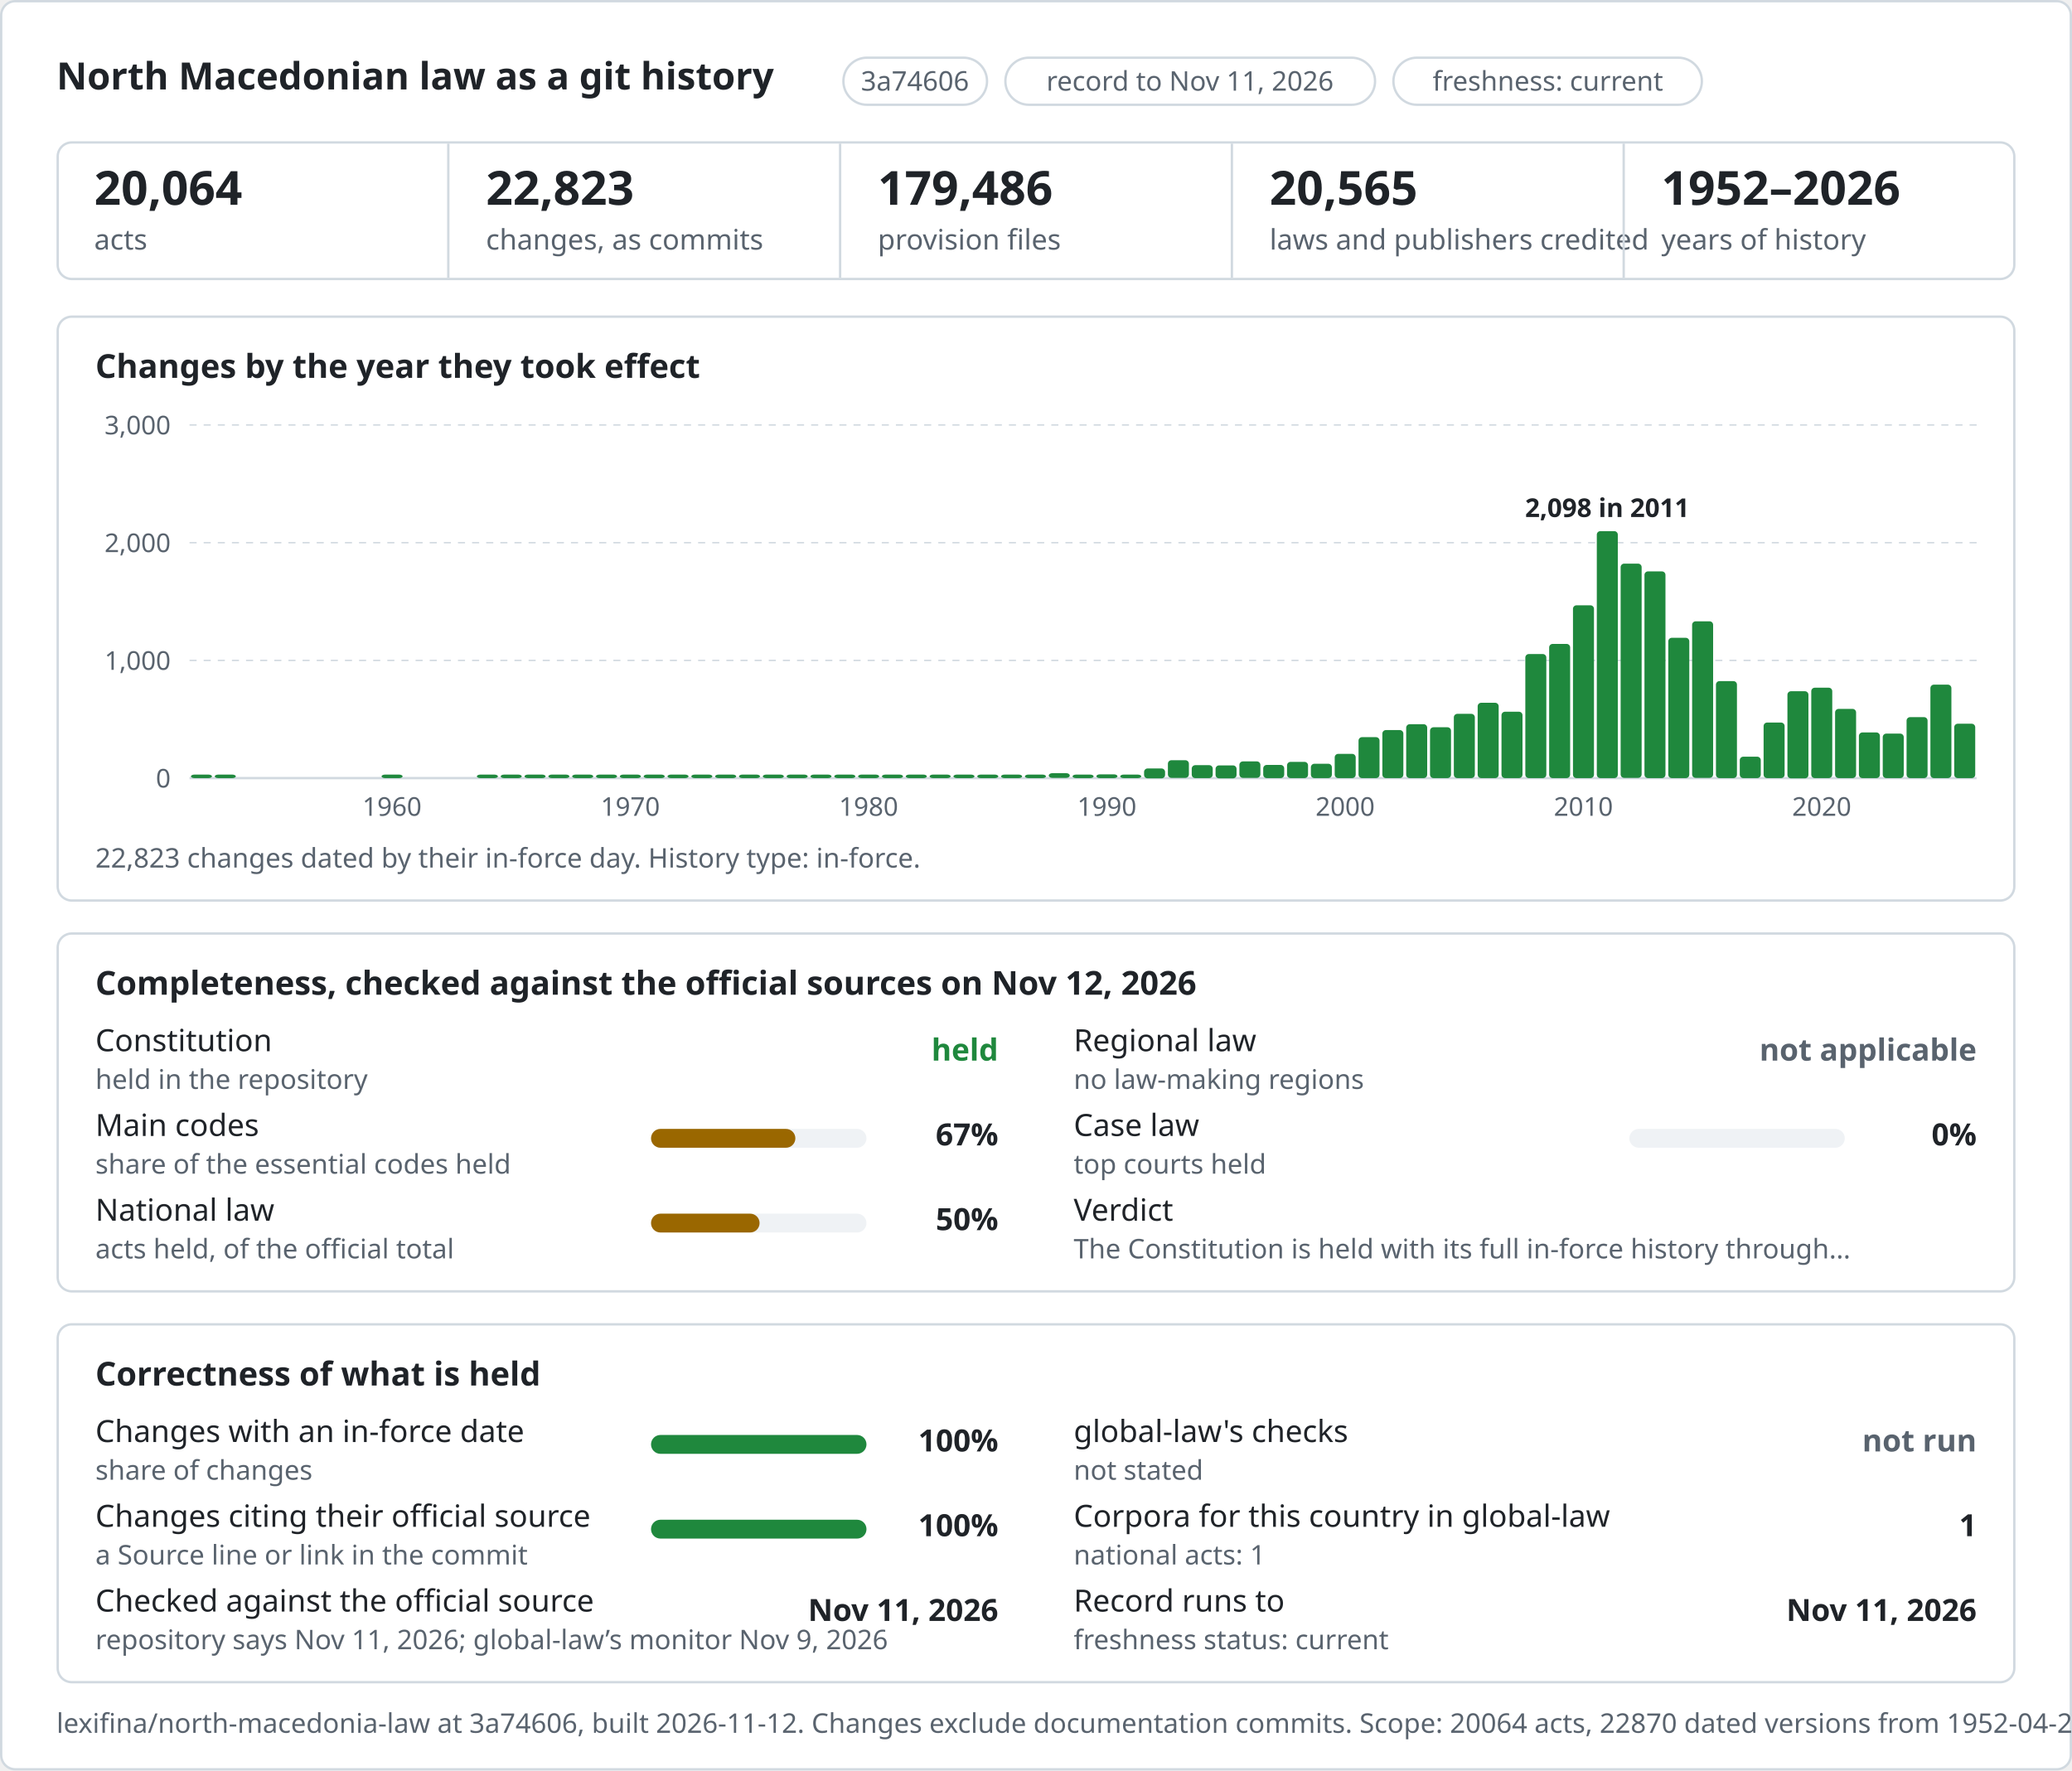
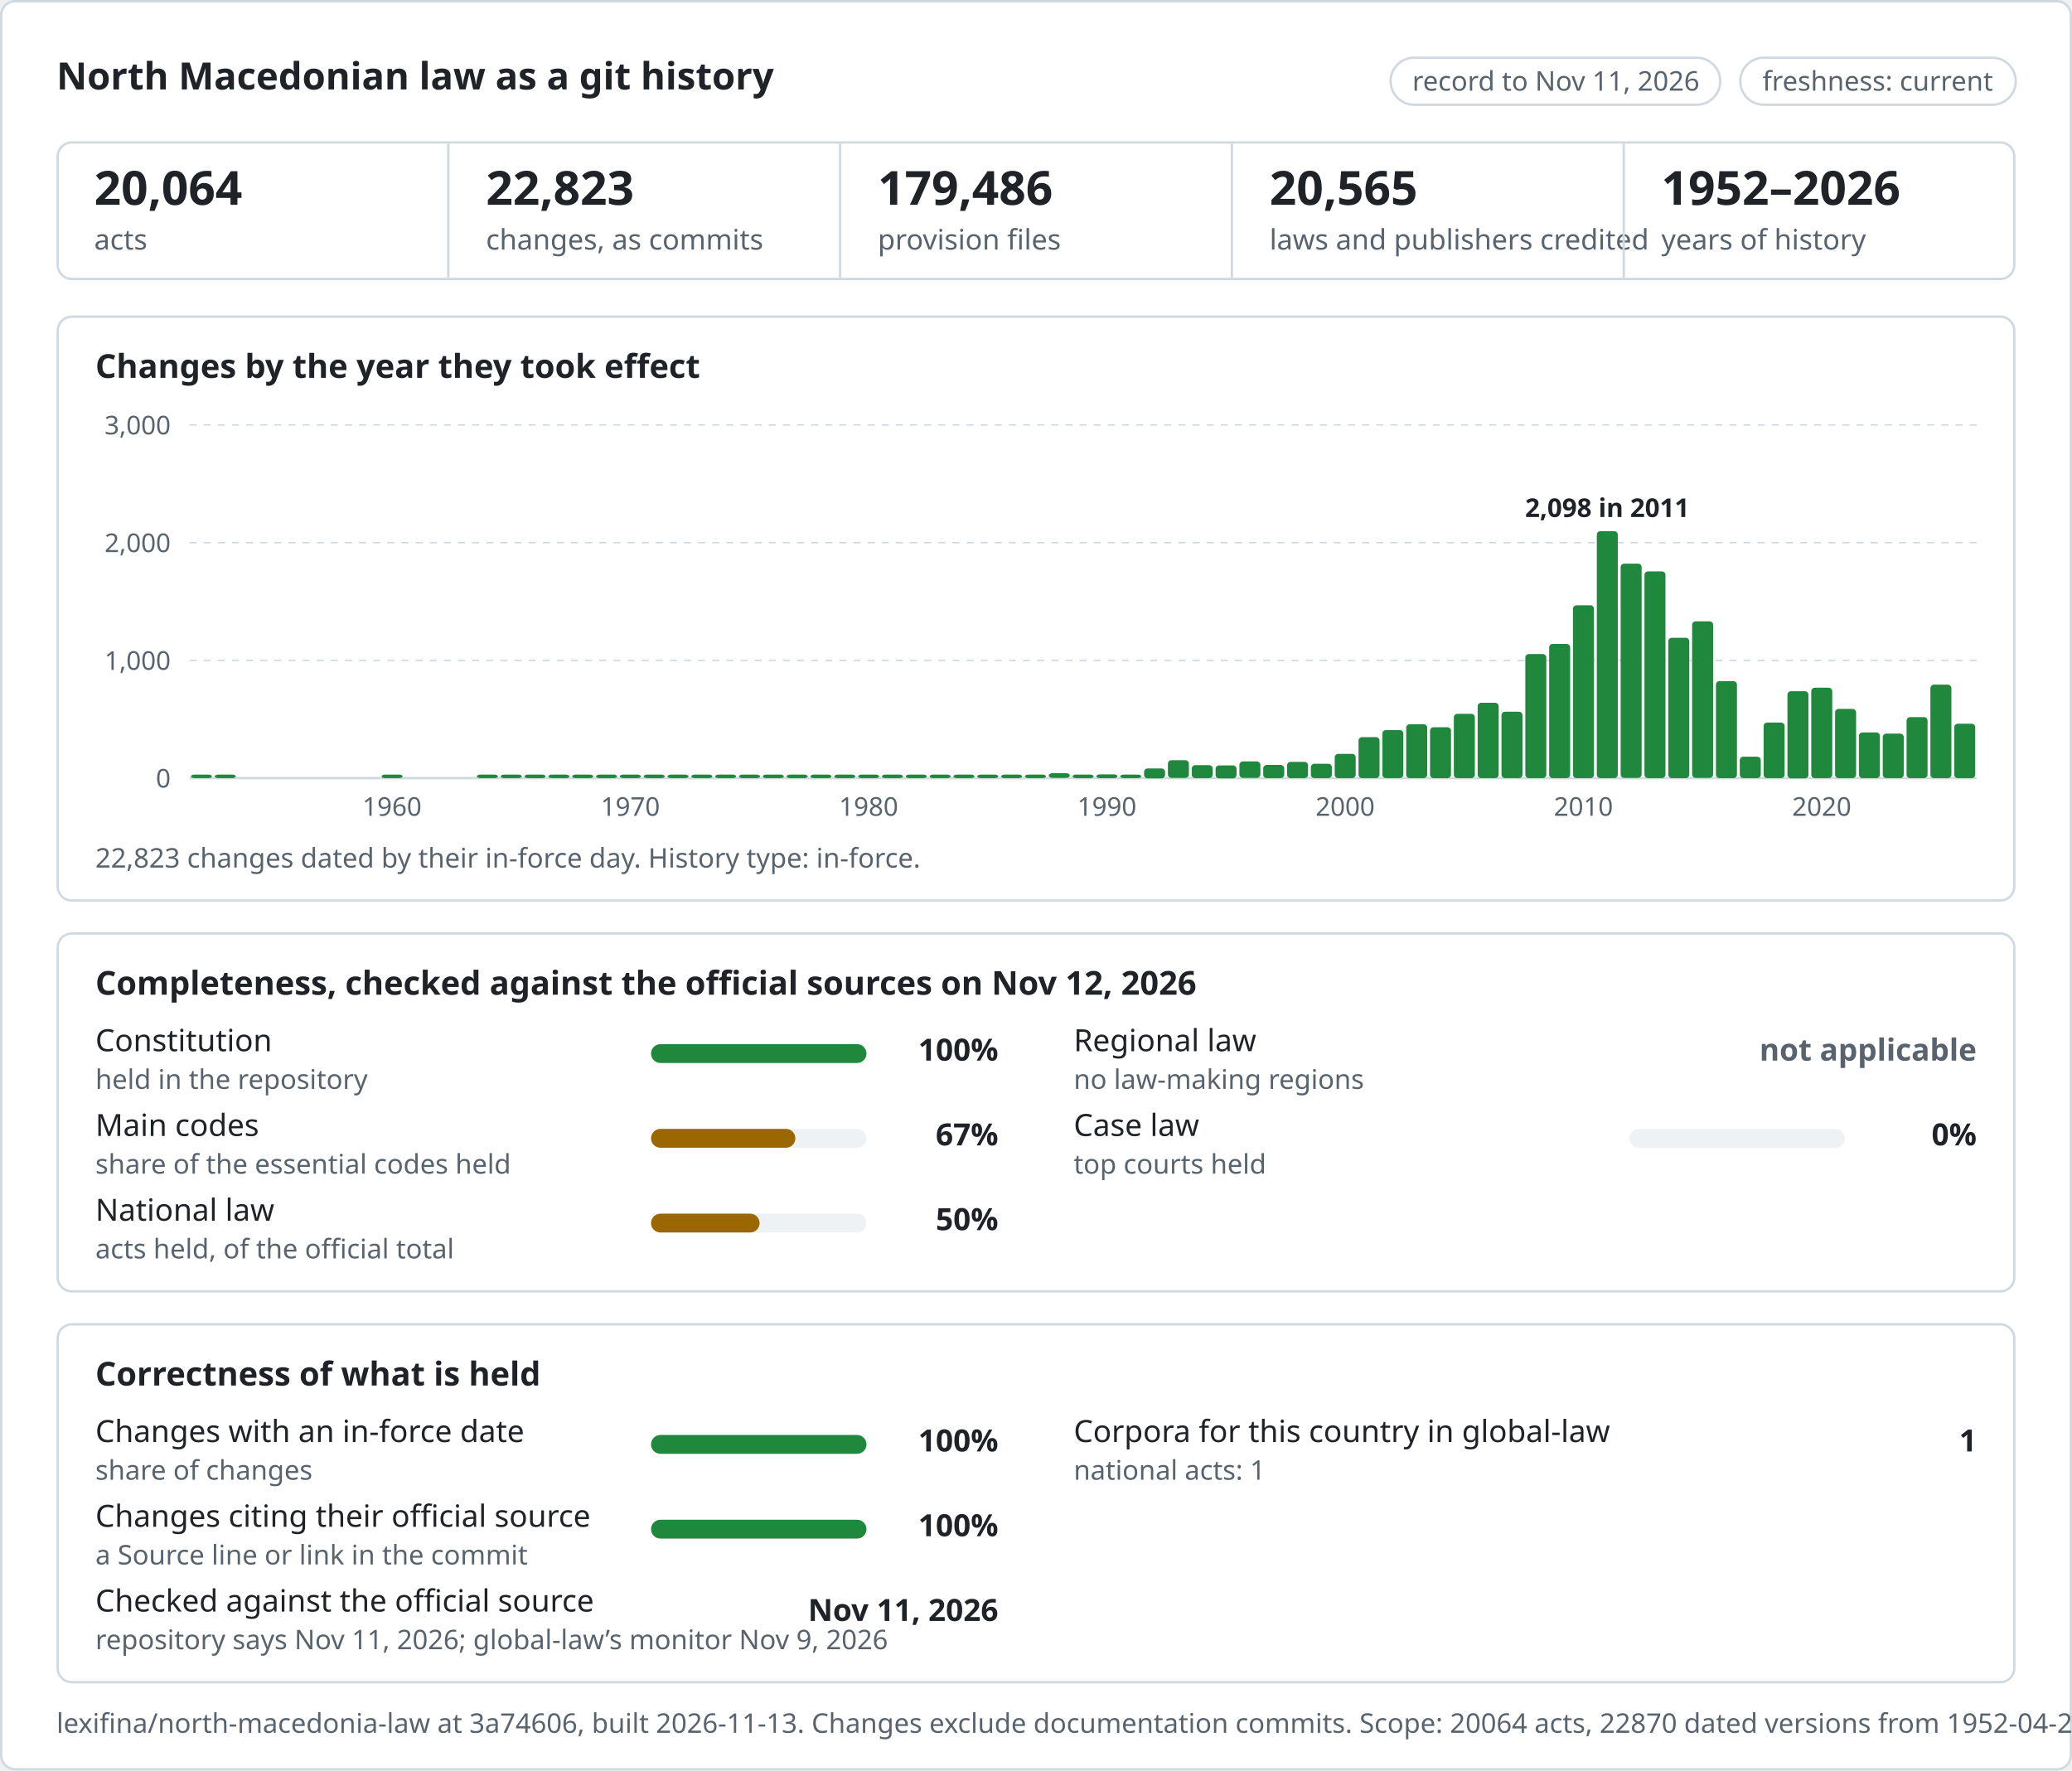
<svg xmlns="http://www.w3.org/2000/svg" width="880" height="752" viewBox="0 0 880 752" font-family="-apple-system,BlinkMacSystemFont,Segoe UI,Noto Sans,Helvetica,Arial,sans-serif">
  <rect x="0.5" y="0.5" width="879" height="751" rx="6" fill="#ffffff" stroke="#d1d9e0" />
  <text x="24" y="38" font-size="16" font-weight="600" fill="#1f2328">North Macedonian law as a git history</text>
-   <rect x="358.2" y="24.5" width="61" height="20" rx="10" fill="none" stroke="#d1d9e0" />
-   <text x="388.6" y="38.5" font-size="11.5" font-weight="500" text-anchor="middle" fill="#59636e">3a74606</text>
-   <rect x="427.0" y="24.5" width="157" height="20" rx="10" fill="none" stroke="#d1d9e0" />
-   <text x="505.4" y="38.5" font-size="11.5" font-weight="500" text-anchor="middle" fill="#59636e">record to Nov 11, 2026</text>
-   <rect x="591.8" y="24.5" width="131" height="20" rx="10" fill="none" stroke="#d1d9e0" />
-   <text x="657.4" y="38.5" font-size="11.5" font-weight="500" text-anchor="middle" fill="#59636e">freshness: current</text>
+   <rect x="590.6" y="24.5" width="140" height="20" rx="10" fill="none" stroke="#d1d9e0" />
+   <text x="660.8" y="38.5" font-size="11.5" font-weight="500" text-anchor="middle" fill="#59636e">record to Nov 11, 2026</text>
+   <rect x="739.1" y="24.5" width="117" height="20" rx="10" fill="none" stroke="#d1d9e0" />
+   <text x="797.5" y="38.5" font-size="11.5" font-weight="500" text-anchor="middle" fill="#59636e">freshness: current</text>
  <rect x="24.5" y="60.5" width="831" height="58" rx="6" fill="#ffffff" stroke="#d1d9e0" />
  <text x="40.0" y="87" font-size="20" font-weight="600" fill="#1f2328">20,064</text>
  <text x="40.0" y="106" font-size="12" fill="#59636e">acts</text>
  <line x1="190.4" y1="61" x2="190.4" y2="118" stroke="#d1d9e0" />
  <text x="206.4" y="87" font-size="20" font-weight="600" fill="#1f2328">22,823</text>
  <text x="206.4" y="106" font-size="12" fill="#59636e">changes, as commits</text>
  <line x1="356.8" y1="61" x2="356.8" y2="118" stroke="#d1d9e0" />
  <text x="372.8" y="87" font-size="20" font-weight="600" fill="#1f2328">179,486</text>
  <text x="372.8" y="106" font-size="12" fill="#59636e">provision files</text>
  <line x1="523.2" y1="61" x2="523.2" y2="118" stroke="#d1d9e0" />
  <text x="539.2" y="87" font-size="20" font-weight="600" fill="#1f2328">20,565</text>
-   <text x="539.2" y="106" font-size="12" fill="#59636e">laws and publishers credited</text>
+   <text x="539.2" y="106" font-size="12" fill="#59636e" textLength="142" lengthAdjust="spacingAndGlyphs">laws and publishers credited</text>
  <line x1="689.6" y1="61" x2="689.6" y2="118" stroke="#d1d9e0" />
  <text x="705.6" y="87" font-size="20" font-weight="600" fill="#1f2328">1952–2026</text>
  <text x="705.6" y="106" font-size="12" fill="#59636e">years of history</text>
  <rect x="24.5" y="134.5" width="831" height="248" rx="6" fill="#ffffff" stroke="#d1d9e0" />
  <text x="40.5" y="160.5" font-size="14" font-weight="600" fill="#1f2328">Changes by the year they took effect</text>
  <line x1="80.5" y1="330.5" x2="839.5" y2="330.5" stroke="#d1d9e0" stroke-width="1" />
  <text x="72.5" y="334.5" font-size="11" text-anchor="end" fill="#59636e">0</text>
  <line x1="80.5" y1="280.5" x2="839.5" y2="280.5" stroke="#d1d9e0" stroke-width="0.6" stroke-dasharray="3 3" />
  <text x="72.5" y="284.5" font-size="11" text-anchor="end" fill="#59636e">1,000</text>
  <line x1="80.5" y1="230.5" x2="839.5" y2="230.5" stroke="#d1d9e0" stroke-width="0.6" stroke-dasharray="3 3" />
  <text x="72.5" y="234.5" font-size="11" text-anchor="end" fill="#59636e">2,000</text>
  <line x1="80.5" y1="180.5" x2="839.5" y2="180.5" stroke="#d1d9e0" stroke-width="0.6" stroke-dasharray="3 3" />
  <text x="72.5" y="184.5" font-size="11" text-anchor="end" fill="#59636e">3,000</text>
  <rect x="81.10" y="329.0" width="8.92" height="1.5" rx="1.5" fill="#1f883d" />
  <rect x="91.22" y="329.0" width="8.92" height="1.5" rx="1.5" fill="#1f883d" />
  <rect x="162.06" y="329.0" width="8.92" height="1.5" rx="1.5" fill="#1f883d" />
  <text x="166.5" y="346.5" font-size="11" text-anchor="middle" fill="#59636e">1960</text>
  <rect x="202.54" y="329.0" width="8.92" height="1.5" rx="1.5" fill="#1f883d" />
  <rect x="212.66" y="329.0" width="8.92" height="1.5" rx="1.5" fill="#1f883d" />
  <rect x="222.78" y="329.0" width="8.92" height="1.5" rx="1.5" fill="#1f883d" />
  <rect x="232.90" y="329.0" width="8.92" height="1.5" rx="1.5" fill="#1f883d" />
  <rect x="243.02" y="329.0" width="8.92" height="1.5" rx="1.5" fill="#1f883d" />
  <rect x="253.14" y="329.0" width="8.92" height="1.5" rx="1.5" fill="#1f883d" />
  <rect x="263.26" y="329.0" width="8.92" height="1.5" rx="1.5" fill="#1f883d" />
  <text x="267.7" y="346.5" font-size="11" text-anchor="middle" fill="#59636e">1970</text>
  <rect x="273.38" y="329.0" width="8.92" height="1.5" rx="1.5" fill="#1f883d" />
  <rect x="283.50" y="329.0" width="8.92" height="1.5" rx="1.5" fill="#1f883d" />
  <rect x="293.62" y="329.0" width="8.92" height="1.5" rx="1.5" fill="#1f883d" />
  <rect x="303.74" y="329.0" width="8.92" height="1.5" rx="1.5" fill="#1f883d" />
  <rect x="313.86" y="329.0" width="8.92" height="1.5" rx="1.5" fill="#1f883d" />
  <rect x="323.98" y="329.0" width="8.92" height="1.5" rx="1.5" fill="#1f883d" />
  <rect x="334.10" y="329.0" width="8.92" height="1.5" rx="1.5" fill="#1f883d" />
  <rect x="344.22" y="329.0" width="8.92" height="1.5" rx="1.5" fill="#1f883d" />
  <rect x="354.34" y="329.0" width="8.92" height="1.5" rx="1.5" fill="#1f883d" />
  <rect x="364.46" y="329.0" width="8.92" height="1.5" rx="1.5" fill="#1f883d" />
  <text x="368.9" y="346.5" font-size="11" text-anchor="middle" fill="#59636e">1980</text>
  <rect x="374.58" y="329.0" width="8.92" height="1.5" rx="1.5" fill="#1f883d" />
  <rect x="384.70" y="329.0" width="8.92" height="1.5" rx="1.5" fill="#1f883d" />
  <rect x="394.82" y="329.0" width="8.92" height="1.5" rx="1.5" fill="#1f883d" />
  <rect x="404.94" y="329.0" width="8.92" height="1.5" rx="1.5" fill="#1f883d" />
  <rect x="415.06" y="329.0" width="8.92" height="1.5" rx="1.5" fill="#1f883d" />
  <rect x="425.18" y="329.0" width="8.92" height="1.5" rx="1.5" fill="#1f883d" />
  <rect x="435.30" y="329.0" width="8.92" height="1.5" rx="1.5" fill="#1f883d" />
  <rect x="445.42" y="328.4" width="8.92" height="2.0" rx="1.5" fill="#1f883d" />
  <rect x="455.54" y="329.0" width="8.92" height="1.5" rx="1.5" fill="#1f883d" />
  <rect x="465.66" y="328.9" width="8.92" height="1.6" rx="1.5" fill="#1f883d" />
  <text x="470.1" y="346.5" font-size="11" text-anchor="middle" fill="#59636e">1990</text>
  <rect x="475.78" y="329.0" width="8.92" height="1.5" rx="1.5" fill="#1f883d" />
  <rect x="485.90" y="326.4" width="8.92" height="4.2" rx="1.5" fill="#1f883d" />
  <rect x="496.02" y="322.9" width="8.92" height="7.5" rx="1.5" fill="#1f883d" />
  <rect x="506.14" y="325.0" width="8.92" height="5.5" rx="1.5" fill="#1f883d" />
  <rect x="516.26" y="325.1" width="8.92" height="5.5" rx="1.5" fill="#1f883d" />
  <rect x="526.38" y="323.4" width="8.92" height="7.0" rx="1.5" fill="#1f883d" />
  <rect x="536.50" y="324.9" width="8.92" height="5.6" rx="1.5" fill="#1f883d" />
  <rect x="546.62" y="323.6" width="8.92" height="6.9" rx="1.5" fill="#1f883d" />
  <rect x="556.74" y="324.4" width="8.92" height="6.1" rx="1.5" fill="#1f883d" />
  <rect x="566.86" y="320.2" width="8.92" height="10.3" rx="1.5" fill="#1f883d" />
  <text x="571.3" y="346.5" font-size="11" text-anchor="middle" fill="#59636e">2000</text>
  <rect x="576.98" y="313.1" width="8.92" height="17.4" rx="1.5" fill="#1f883d" />
  <rect x="587.10" y="310.1" width="8.92" height="20.4" rx="1.5" fill="#1f883d" />
  <rect x="597.22" y="307.6" width="8.92" height="22.9" rx="1.5" fill="#1f883d" />
  <rect x="607.34" y="308.9" width="8.92" height="21.6" rx="1.5" fill="#1f883d" />
  <rect x="617.46" y="303.2" width="8.92" height="27.3" rx="1.5" fill="#1f883d" />
  <rect x="627.58" y="298.5" width="8.92" height="32.0" rx="1.5" fill="#1f883d" />
  <rect x="637.70" y="302.3" width="8.92" height="28.2" rx="1.5" fill="#1f883d" />
  <rect x="647.82" y="277.8" width="8.92" height="52.7" rx="1.5" fill="#1f883d" />
  <rect x="657.94" y="273.5" width="8.92" height="57.0" rx="1.5" fill="#1f883d" />
  <rect x="668.06" y="257.1" width="8.92" height="73.4" rx="1.5" fill="#1f883d" />
  <text x="672.5" y="346.5" font-size="11" text-anchor="middle" fill="#59636e">2010</text>
  <rect x="678.18" y="225.6" width="8.92" height="104.9" rx="1.5" fill="#1f883d" />
  <text x="682.6" y="219.6" font-size="11" font-weight="600" text-anchor="middle" fill="#1f2328">2,098 in 2011</text>
  <rect x="688.30" y="239.4" width="8.92" height="91.0" rx="1.5" fill="#1f883d" />
  <rect x="698.42" y="242.7" width="8.92" height="87.8" rx="1.5" fill="#1f883d" />
  <rect x="708.54" y="270.9" width="8.92" height="59.6" rx="1.5" fill="#1f883d" />
  <rect x="718.66" y="263.9" width="8.92" height="66.5" rx="1.5" fill="#1f883d" />
  <rect x="728.78" y="289.3" width="8.92" height="41.2" rx="1.5" fill="#1f883d" />
  <rect x="738.90" y="321.4" width="8.92" height="9.1" rx="1.5" fill="#1f883d" />
  <rect x="749.02" y="306.9" width="8.92" height="23.6" rx="1.5" fill="#1f883d" />
  <rect x="759.14" y="293.6" width="8.92" height="37.0" rx="1.5" fill="#1f883d" />
  <rect x="769.26" y="292.1" width="8.92" height="38.4" rx="1.5" fill="#1f883d" />
  <text x="773.7" y="346.5" font-size="11" text-anchor="middle" fill="#59636e">2020</text>
  <rect x="779.38" y="301.1" width="8.92" height="29.4" rx="1.5" fill="#1f883d" />
  <rect x="789.50" y="311.1" width="8.92" height="19.4" rx="1.5" fill="#1f883d" />
  <rect x="799.62" y="311.6" width="8.92" height="18.9" rx="1.5" fill="#1f883d" />
  <rect x="809.74" y="304.6" width="8.92" height="25.9" rx="1.5" fill="#1f883d" />
  <rect x="819.86" y="290.8" width="8.92" height="39.7" rx="1.5" fill="#1f883d" />
  <rect x="829.98" y="307.4" width="8.92" height="23.1" rx="1.5" fill="#1f883d" />
  <text x="40.5" y="368.5" font-size="11.5" fill="#59636e">22,823 changes dated by their in-force day. History type: in-force.</text>
  <rect x="24.5" y="396.5" width="831" height="152" rx="6" fill="#ffffff" stroke="#d1d9e0" />
  <text x="40.5" y="422.5" font-size="14" font-weight="600" fill="#1f2328">Completeness, checked against the official sources on Nov 12, 2026</text>
  <text x="40.5" y="446.5" font-size="13" fill="#1f2328">Constitution</text>
  <text x="40.5" y="462.5" font-size="11.5" fill="#59636e">held in the repository</text>
-   <text x="424.0" y="450.5" font-size="13" font-weight="600" text-anchor="end" fill="#1f883d">held</text>
+   <g>
+     <rect x="276.5" y="443.5" width="91.5" height="8" rx="4" fill="#eff2f5" />
+     <rect x="276.5" y="443.5" width="91.5" height="8" rx="4" fill="#1f883d" />
+   </g>
+   <text x="424.0" y="450.5" font-size="13" font-weight="600" text-anchor="end" fill="#1f2328">100%</text>
  <text x="40.5" y="482.5" font-size="13" fill="#1f2328">Main codes</text>
  <text x="40.5" y="498.5" font-size="11.5" fill="#59636e">share of the essential codes held</text>
  <g>
    <rect x="276.5" y="479.5" width="91.5" height="8" rx="4" fill="#eff2f5" />
    <rect x="276.5" y="479.5" width="61.3" height="8" rx="4" fill="#9a6700" />
  </g>
  <text x="424.0" y="486.5" font-size="13" font-weight="600" text-anchor="end" fill="#1f2328">67%</text>
  <text x="40.5" y="518.5" font-size="13" fill="#1f2328">National law</text>
  <text x="40.5" y="534.5" font-size="11.5" fill="#59636e">acts held, of the official total</text>
  <g>
    <rect x="276.5" y="515.5" width="91.5" height="8" rx="4" fill="#eff2f5" />
    <rect x="276.5" y="515.5" width="46.1" height="8" rx="4" fill="#9a6700" />
  </g>
  <text x="424.0" y="522.5" font-size="13" font-weight="600" text-anchor="end" fill="#1f2328">50%</text>
  <text x="456.0" y="446.5" font-size="13" fill="#1f2328">Regional law</text>
  <text x="456.0" y="462.5" font-size="11.5" fill="#59636e">no law-making regions</text>
  <text x="839.5" y="450.5" font-size="13" font-weight="600" text-anchor="end" fill="#59636e">not applicable</text>
  <text x="456.0" y="482.5" font-size="13" fill="#1f2328">Case law</text>
  <text x="456.0" y="498.5" font-size="11.5" fill="#59636e">top courts held</text>
  <g>
    <rect x="692.0" y="479.5" width="91.5" height="8" rx="4" fill="#eff2f5" />
  </g>
  <text x="839.5" y="486.5" font-size="13" font-weight="600" text-anchor="end" fill="#1f2328">0%</text>
-   <text x="456.0" y="518.5" font-size="13" fill="#1f2328">Verdict</text>
-   <text x="456.0" y="534.5" font-size="11.5" fill="#59636e">The Constitution is held with its full in-force history through…</text>
-   <text x="839.5" y="522.5" font-size="13" font-weight="600" text-anchor="end" fill="#59636e" />
  <rect x="24.5" y="562.5" width="831" height="152" rx="6" fill="#ffffff" stroke="#d1d9e0" />
  <text x="40.5" y="588.5" font-size="14" font-weight="600" fill="#1f2328">Correctness of what is held</text>
  <text x="40.5" y="612.5" font-size="13" fill="#1f2328">Changes with an in-force date</text>
  <text x="40.5" y="628.5" font-size="11.5" fill="#59636e">share of changes</text>
  <g>
    <rect x="276.5" y="609.5" width="91.5" height="8" rx="4" fill="#eff2f5" />
    <rect x="276.5" y="609.5" width="91.5" height="8" rx="4" fill="#1f883d" />
  </g>
  <text x="424.0" y="616.5" font-size="13" font-weight="600" text-anchor="end" fill="#1f2328">100%</text>
  <text x="40.5" y="648.5" font-size="13" fill="#1f2328">Changes citing their official source</text>
  <text x="40.5" y="664.5" font-size="11.5" fill="#59636e">a Source line or link in the commit</text>
  <g>
    <rect x="276.5" y="645.5" width="91.5" height="8" rx="4" fill="#eff2f5" />
    <rect x="276.5" y="645.5" width="91.5" height="8" rx="4" fill="#1f883d" />
  </g>
  <text x="424.0" y="652.5" font-size="13" font-weight="600" text-anchor="end" fill="#1f2328">100%</text>
  <text x="40.5" y="684.5" font-size="13" fill="#1f2328">Checked against the official source</text>
  <text x="40.5" y="700.5" font-size="11.5" fill="#59636e">repository says Nov 11, 2026; global-law’s monitor Nov 9, 2026</text>
  <text x="424.0" y="688.5" font-size="13" font-weight="600" text-anchor="end" fill="#1f2328">Nov 11, 2026</text>
-   <text x="456.0" y="612.5" font-size="13" fill="#1f2328">global-law's checks</text>
-   <text x="456.0" y="628.5" font-size="11.5" fill="#59636e">not stated</text>
-   <text x="839.5" y="616.5" font-size="13" font-weight="600" text-anchor="end" fill="#59636e">not run</text>
-   <text x="456.0" y="648.5" font-size="13" fill="#1f2328">Corpora for this country in global-law</text>
-   <text x="456.0" y="664.5" font-size="11.5" fill="#59636e">national acts: 1</text>
-   <text x="839.5" y="652.5" font-size="13" font-weight="600" text-anchor="end" fill="#1f2328">1</text>
-   <text x="456.0" y="684.5" font-size="13" fill="#1f2328">Record runs to</text>
-   <text x="456.0" y="700.5" font-size="11.5" fill="#59636e">freshness status: current</text>
-   <text x="839.5" y="688.5" font-size="13" font-weight="600" text-anchor="end" fill="#1f2328">Nov 11, 2026</text>
-   <text x="24" y="736" font-size="11.5" fill="#59636e">lexifina/north-macedonia-law at 3a74606, built 2026-11-12. Changes exclude documentation commits. Scope: 20064 acts, 22870 dated versions from 1952-04-23 to 2026-11-10</text>
+   <text x="456.0" y="612.5" font-size="13" fill="#1f2328">Corpora for this country in global-law</text>
+   <text x="456.0" y="628.5" font-size="11.5" fill="#59636e">national acts: 1</text>
+   <text x="839.5" y="616.5" font-size="13" font-weight="600" text-anchor="end" fill="#1f2328">1</text>
+   <text x="24" y="736" font-size="11.5" fill="#59636e" textLength="832" lengthAdjust="spacingAndGlyphs">lexifina/north-macedonia-law at 3a74606, built 2026-11-13. Changes exclude documentation commits. Scope: 20064 acts, 22870 dated versions from 1952-04-23 to 2026-11-10</text>
</svg>
